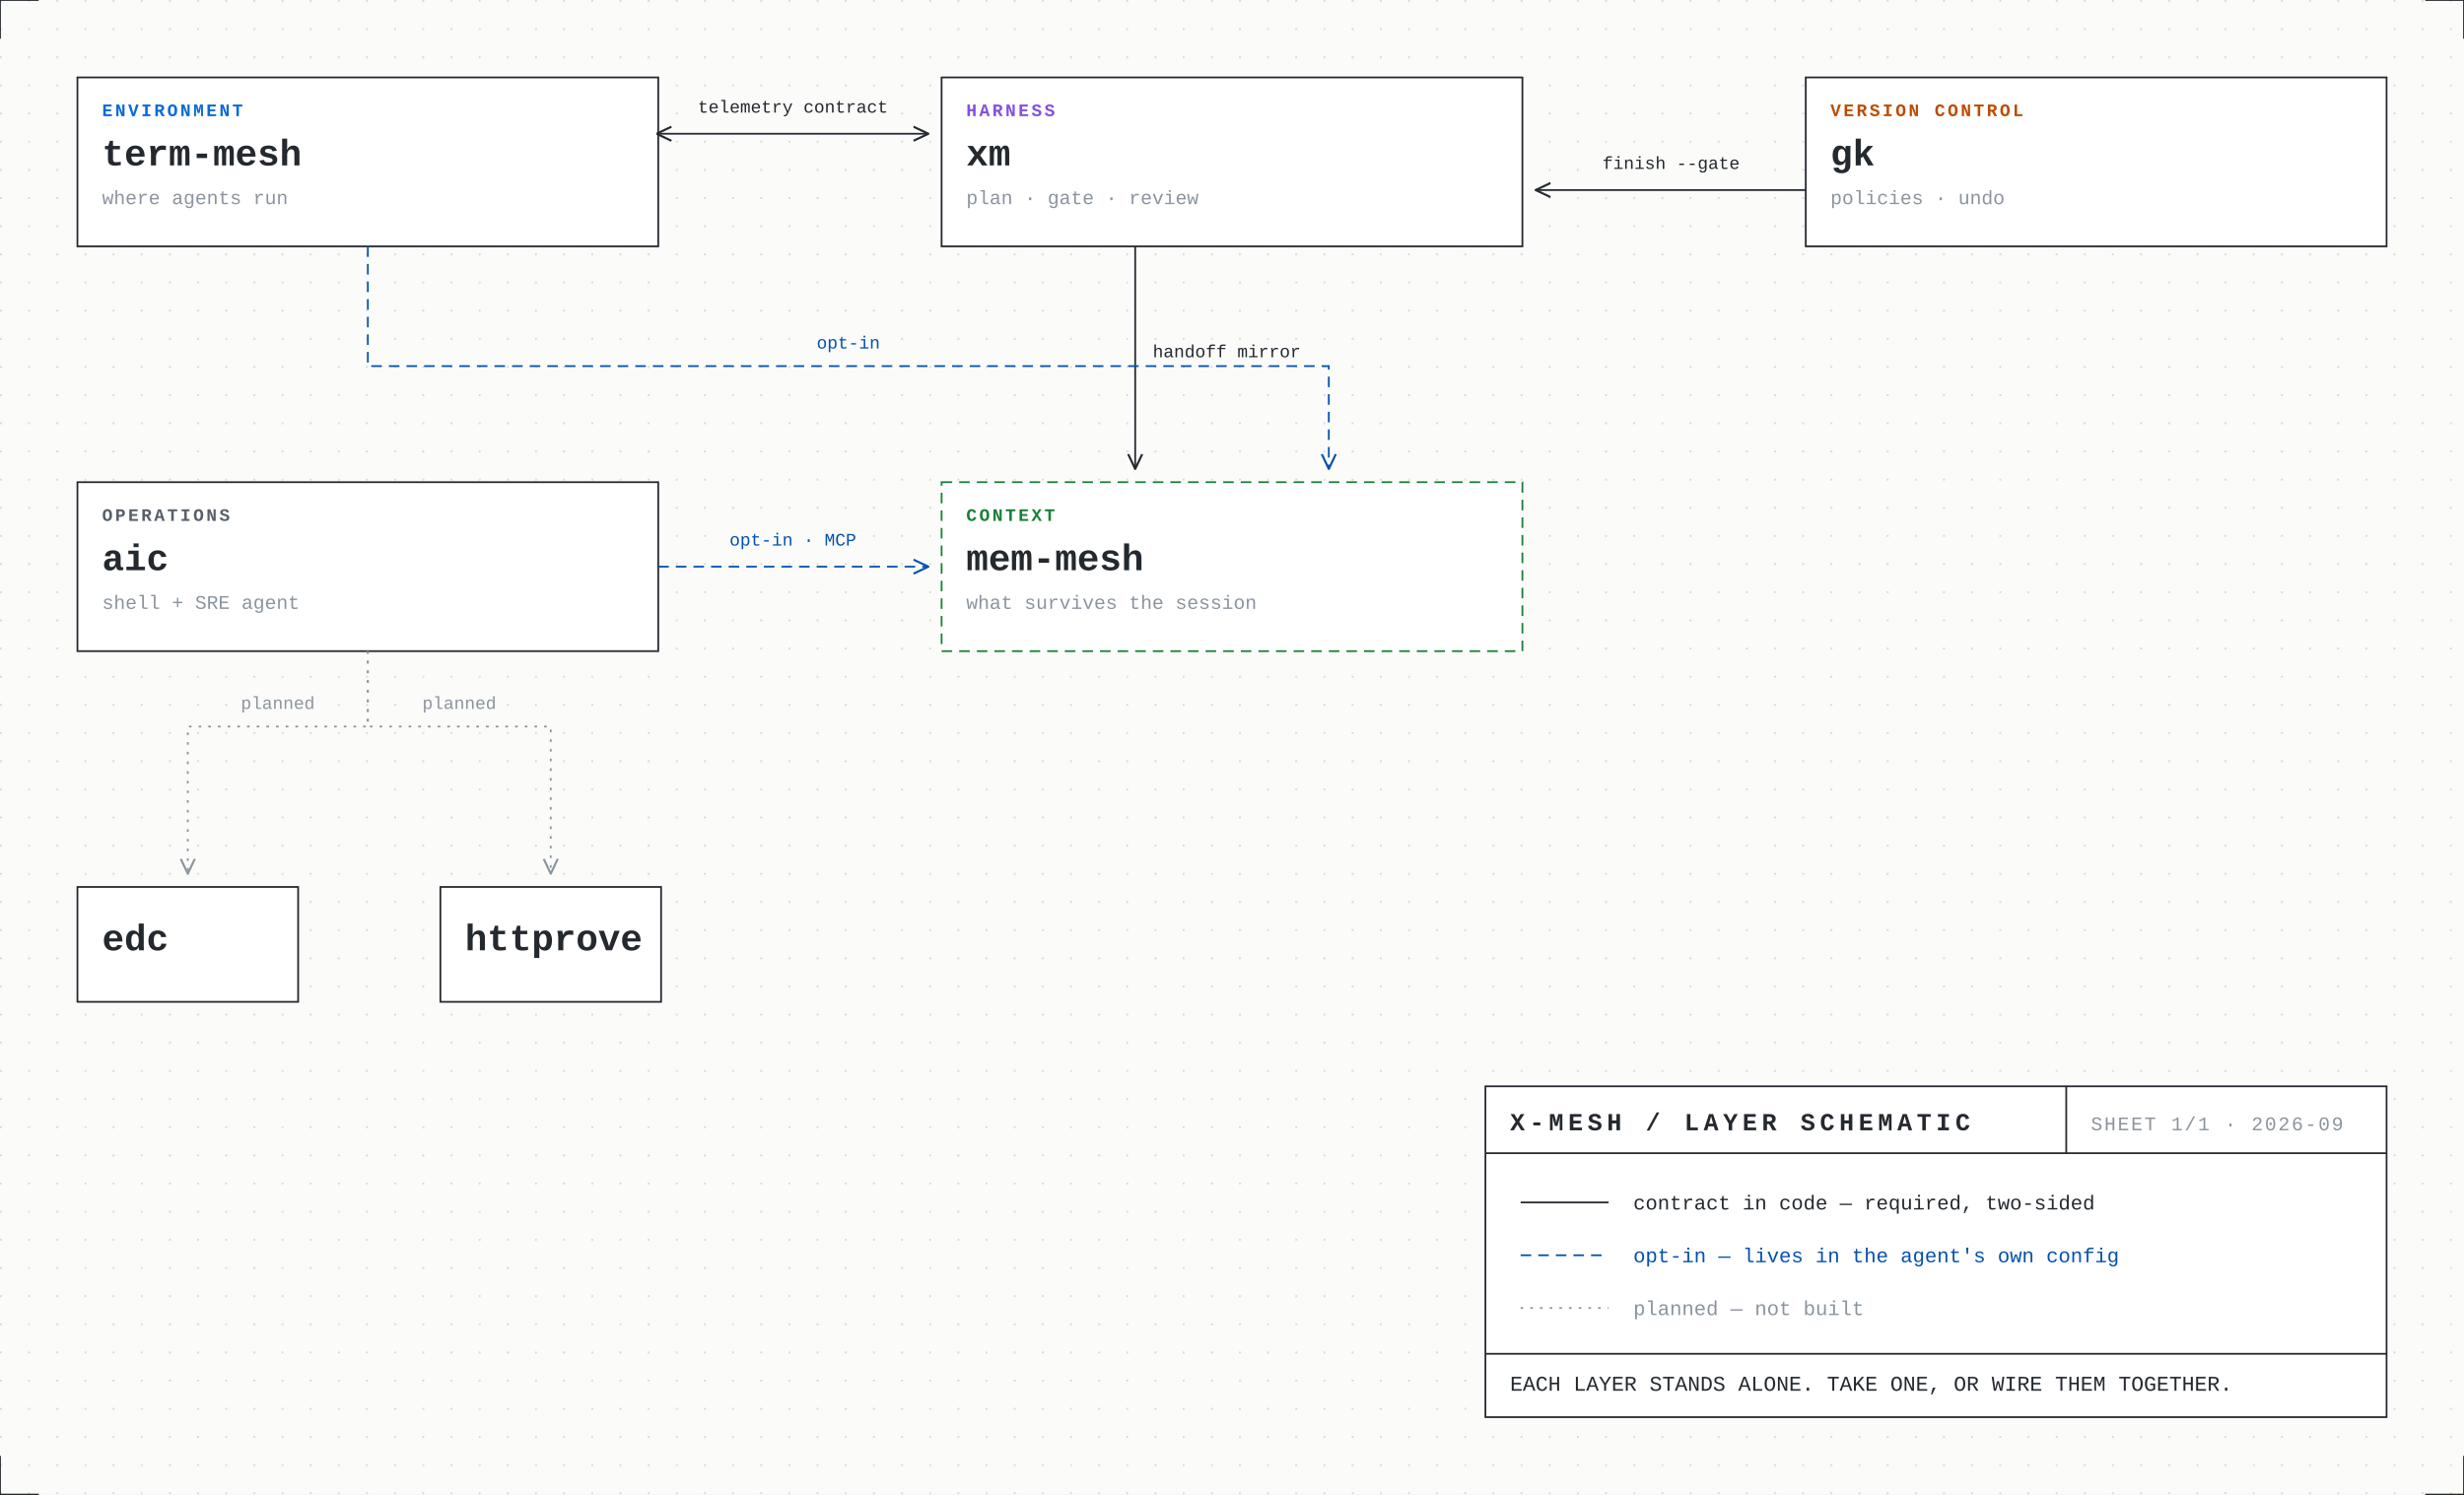
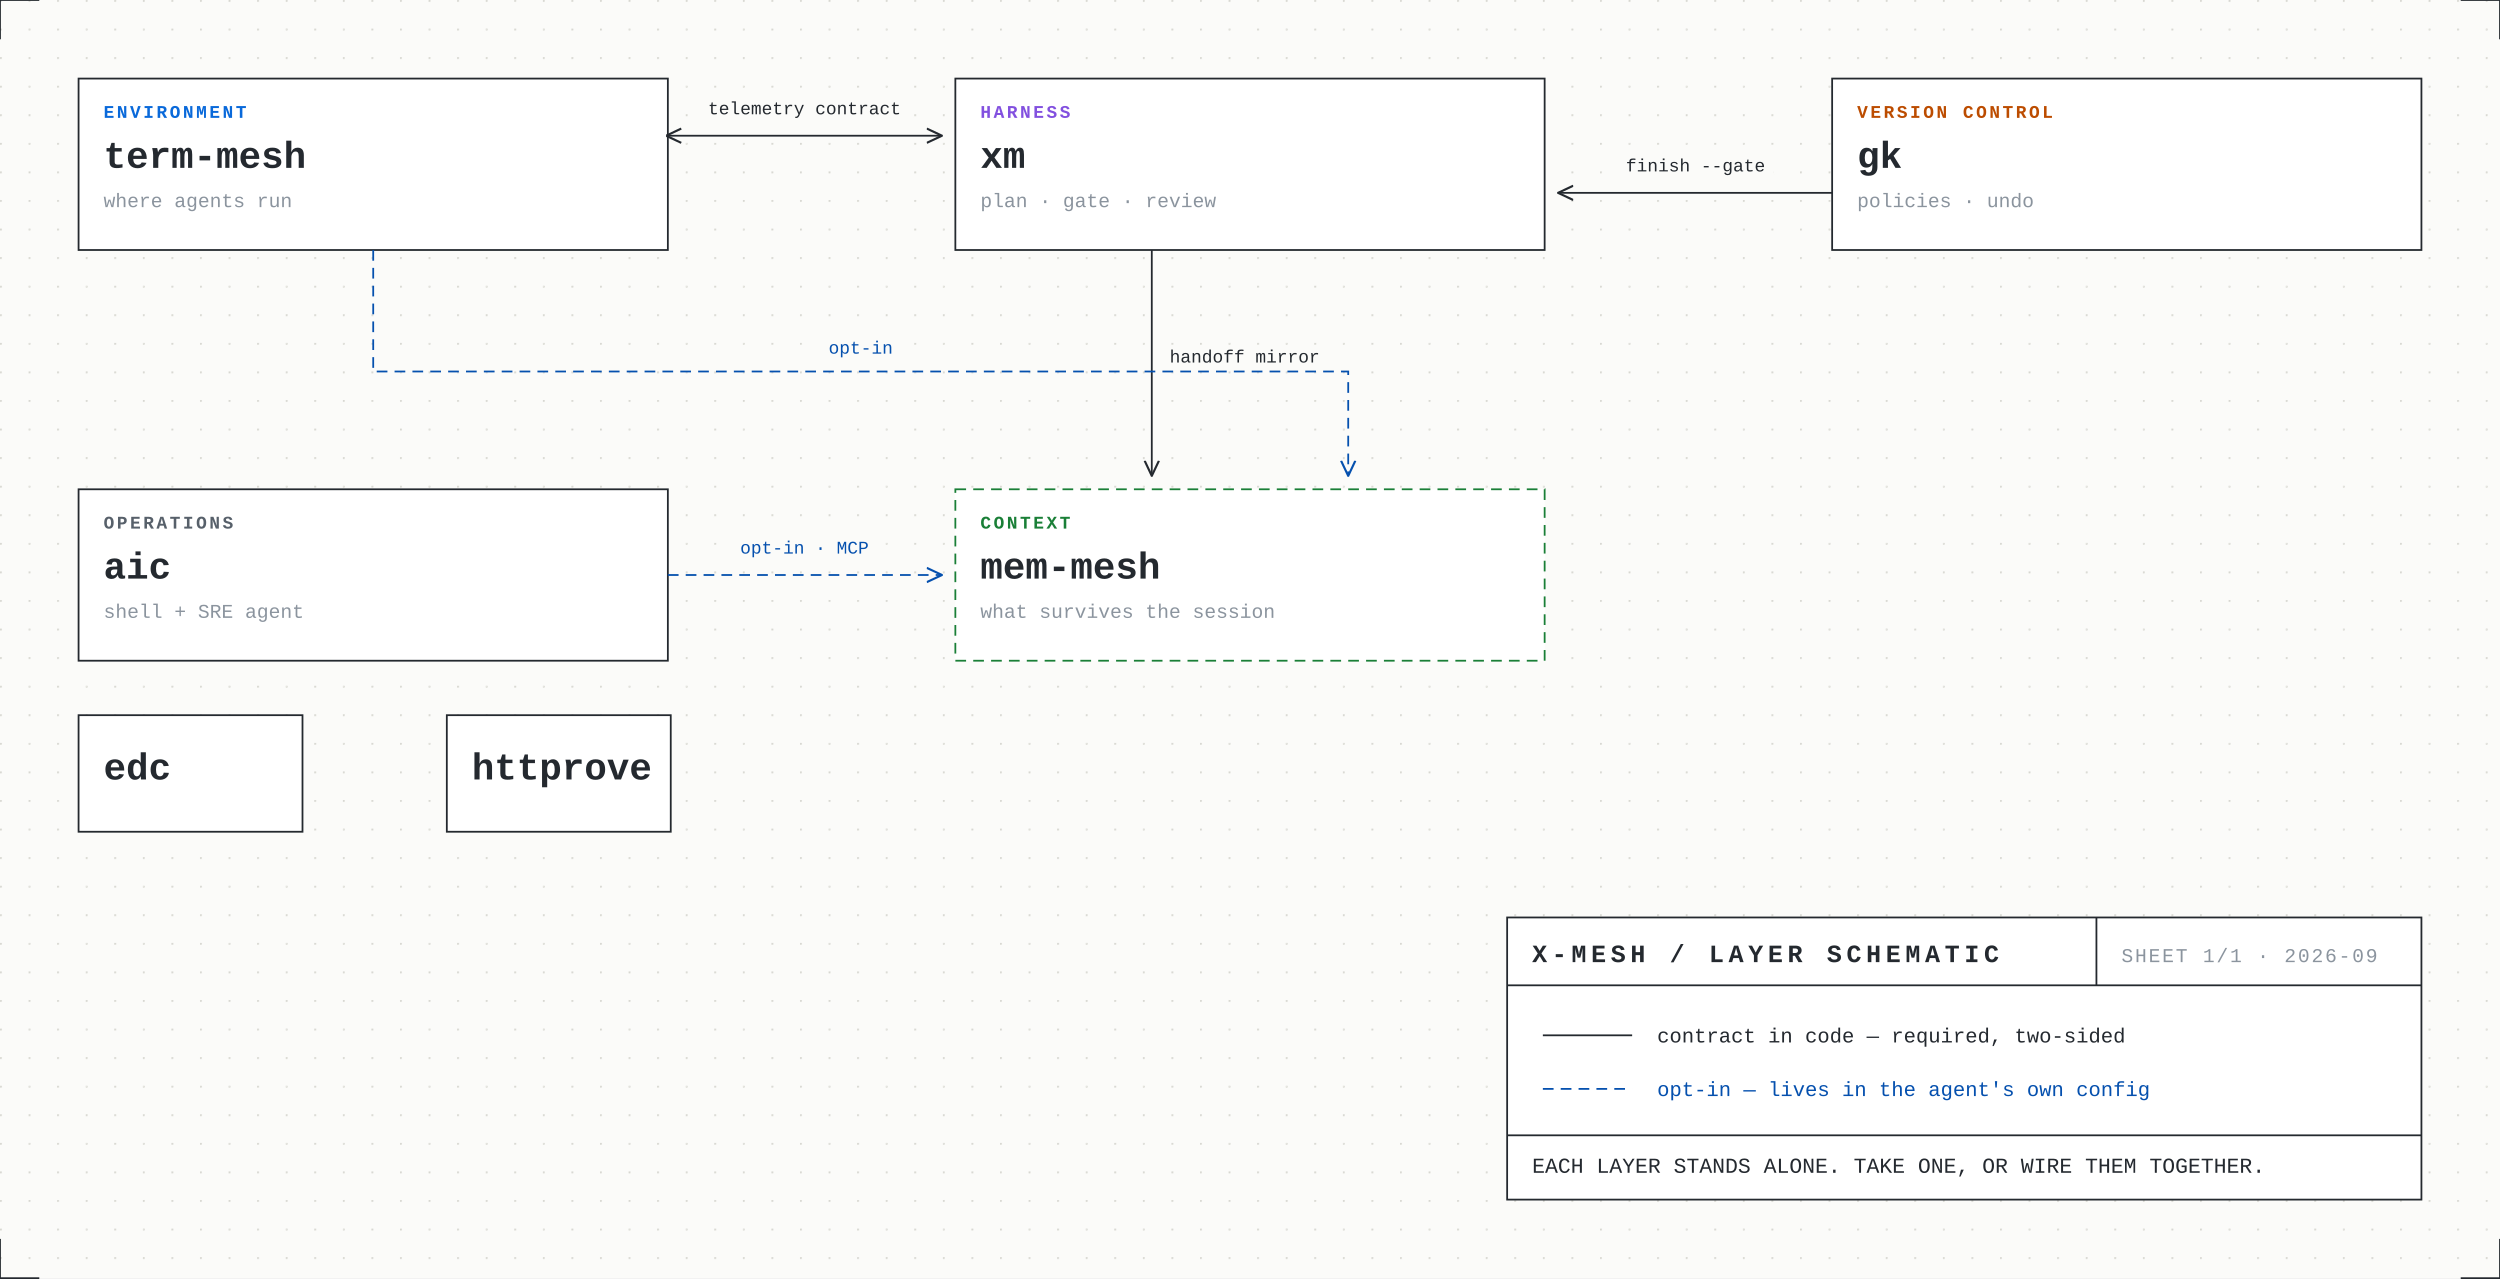
- <svg xmlns="http://www.w3.org/2000/svg" width="1400" height="849.28" viewBox="0 0 1400 849.28" role="img" aria-label="x-mesh — layers — schematic">
+ <svg xmlns="http://www.w3.org/2000/svg" width="1400" height="715.78" viewBox="0 0 1400 715.78" role="img" aria-label="x-mesh — layers — schematic">
  <defs>
    <marker id="ac" markerWidth="9" markerHeight="9" refX="8" refY="4.5" orient="auto">
      <path d="M0,0.5 L8.5,4.5 L0,8.5" fill="none" stroke="#24292f" stroke-width="1.2" />
    </marker>
    <marker id="acs" markerWidth="9" markerHeight="9" refX="1" refY="4.5" orient="auto">
      <path d="M8.5,0.5 L0,4.5 L8.5,8.5" fill="none" stroke="#24292f" stroke-width="1.2" />
    </marker>
    <marker id="ao" markerWidth="9" markerHeight="9" refX="8" refY="4.5" orient="auto">
      <path d="M0,0.5 L8.5,4.5 L0,8.5" fill="none" stroke="#0550ae" stroke-width="1.2" />
    </marker>
    <marker id="aos" markerWidth="9" markerHeight="9" refX="1" refY="4.5" orient="auto">
      <path d="M8.5,0.5 L0,4.5 L8.5,8.5" fill="none" stroke="#0550ae" stroke-width="1.2" />
    </marker>
    <marker id="ap" markerWidth="9" markerHeight="9" refX="8" refY="4.5" orient="auto">
      <path d="M0,0.5 L8.5,4.5 L0,8.5" fill="none" stroke="#8b949e" stroke-width="1.2" />
    </marker>
    <marker id="aps" markerWidth="9" markerHeight="9" refX="1" refY="4.5" orient="auto">
      <path d="M8.5,0.5 L0,4.5 L8.5,8.5" fill="none" stroke="#8b949e" stroke-width="1.2" />
    </marker>
  </defs>
-   <rect x="0" y="0" width="1400" height="849.28" fill="#fbfbf9" />
+   <rect x="0" y="0" width="1400" height="715.78" fill="#fbfbf9" />
  <pattern id="g" width="16" height="16" patternUnits="userSpaceOnUse">
    <circle cx="0.5" cy="0.5" r="0.6" fill="#d8d8d2" />
  </pattern>
-   <rect x="0" y="0" width="1400" height="849.28" fill="url(#g)" />
+   <rect x="0" y="0" width="1400" height="715.78" fill="url(#g)" />
  <path d="M0,22 L0,0 L22,0" fill="none" stroke="#24292f" stroke-width="1" />
  <path d="M1400,22 L1400,0 L1378,0" fill="none" stroke="#24292f" stroke-width="1" />
-   <path d="M0,827.28 L0,849.28 L22,849.28" fill="none" stroke="#24292f" stroke-width="1" />
-   <path d="M1400,827.28 L1400,849.28 L1378,849.28" fill="none" stroke="#24292f" stroke-width="1" />
+   <path d="M0,693.78 L0,715.78 L22,715.78" fill="none" stroke="#24292f" stroke-width="1" />
+   <path d="M1400,693.78 L1400,715.78 L1378,715.78" fill="none" stroke="#24292f" stroke-width="1" />
  <rect x="44" y="44" width="330" height="96" rx="0" fill="#ffffff" stroke="#24292f" stroke-width="1" />
  <text x="58" y="66" fill="#0969da" font-family="ui-monospace,SFMono-Regular,&quot;SF Mono&quot;,Menlo,Consolas,&quot;Liberation Mono&quot;,monospace" font-size="10" font-weight="700" letter-spacing="1.4" xml:space="preserve">ENVIRONMENT</text>
  <text x="58" y="94" fill="#24292f" font-family="ui-monospace,SFMono-Regular,&quot;SF Mono&quot;,Menlo,Consolas,&quot;Liberation Mono&quot;,monospace" font-size="21" font-weight="600" xml:space="preserve">term-mesh</text>
  <text x="58" y="116" fill="#8b949e" font-family="ui-monospace,SFMono-Regular,&quot;SF Mono&quot;,Menlo,Consolas,&quot;Liberation Mono&quot;,monospace" font-size="11" xml:space="preserve">where agents run</text>
  <rect x="535" y="44" width="330" height="96" rx="0" fill="#ffffff" stroke="#24292f" stroke-width="1" />
  <text x="549" y="66" fill="#8250df" font-family="ui-monospace,SFMono-Regular,&quot;SF Mono&quot;,Menlo,Consolas,&quot;Liberation Mono&quot;,monospace" font-size="10" font-weight="700" letter-spacing="1.4" xml:space="preserve">HARNESS</text>
  <text x="549" y="94" fill="#24292f" font-family="ui-monospace,SFMono-Regular,&quot;SF Mono&quot;,Menlo,Consolas,&quot;Liberation Mono&quot;,monospace" font-size="21" font-weight="600" xml:space="preserve">xm</text>
  <text x="549" y="116" fill="#8b949e" font-family="ui-monospace,SFMono-Regular,&quot;SF Mono&quot;,Menlo,Consolas,&quot;Liberation Mono&quot;,monospace" font-size="11" xml:space="preserve">plan · gate · review</text>
  <rect x="1026" y="44" width="330" height="96" rx="0" fill="#ffffff" stroke="#24292f" stroke-width="1" />
  <text x="1040" y="66" fill="#bc4c00" font-family="ui-monospace,SFMono-Regular,&quot;SF Mono&quot;,Menlo,Consolas,&quot;Liberation Mono&quot;,monospace" font-size="10" font-weight="700" letter-spacing="1.4" xml:space="preserve">VERSION CONTROL</text>
  <text x="1040" y="94" fill="#24292f" font-family="ui-monospace,SFMono-Regular,&quot;SF Mono&quot;,Menlo,Consolas,&quot;Liberation Mono&quot;,monospace" font-size="21" font-weight="600" xml:space="preserve">gk</text>
  <text x="1040" y="116" fill="#8b949e" font-family="ui-monospace,SFMono-Regular,&quot;SF Mono&quot;,Menlo,Consolas,&quot;Liberation Mono&quot;,monospace" font-size="11" xml:space="preserve">policies · undo</text>
  <rect x="44" y="274" width="330" height="96" rx="0" fill="#ffffff" stroke="#24292f" stroke-width="1" />
  <text x="58" y="296" fill="#57606a" font-family="ui-monospace,SFMono-Regular,&quot;SF Mono&quot;,Menlo,Consolas,&quot;Liberation Mono&quot;,monospace" font-size="10" font-weight="700" letter-spacing="1.4" xml:space="preserve">OPERATIONS</text>
  <text x="58" y="324" fill="#24292f" font-family="ui-monospace,SFMono-Regular,&quot;SF Mono&quot;,Menlo,Consolas,&quot;Liberation Mono&quot;,monospace" font-size="21" font-weight="600" xml:space="preserve">aic</text>
  <text x="58" y="346" fill="#8b949e" font-family="ui-monospace,SFMono-Regular,&quot;SF Mono&quot;,Menlo,Consolas,&quot;Liberation Mono&quot;,monospace" font-size="11" xml:space="preserve">shell + SRE agent</text>
  <rect x="535" y="274" width="330" height="96" rx="0" fill="#ffffff" stroke="#1a7f37" stroke-width="1" stroke-dasharray="6 4" />
  <text x="549" y="296" fill="#1a7f37" font-family="ui-monospace,SFMono-Regular,&quot;SF Mono&quot;,Menlo,Consolas,&quot;Liberation Mono&quot;,monospace" font-size="10" font-weight="700" letter-spacing="1.4" xml:space="preserve">CONTEXT</text>
  <text x="549" y="324" fill="#24292f" font-family="ui-monospace,SFMono-Regular,&quot;SF Mono&quot;,Menlo,Consolas,&quot;Liberation Mono&quot;,monospace" font-size="21" font-weight="600" xml:space="preserve">mem-mesh</text>
  <text x="549" y="346" fill="#8b949e" font-family="ui-monospace,SFMono-Regular,&quot;SF Mono&quot;,Menlo,Consolas,&quot;Liberation Mono&quot;,monospace" font-size="11" xml:space="preserve">what survives the session</text>
-   <rect x="44" y="504" width="125.4" height="65.28" rx="0" fill="#ffffff" stroke="#24292f" stroke-width="1" />
-   <text x="58" y="540" fill="#24292f" font-family="ui-monospace,SFMono-Regular,&quot;SF Mono&quot;,Menlo,Consolas,&quot;Liberation Mono&quot;,monospace" font-size="21" font-weight="600" xml:space="preserve">edc</text>
-   <rect x="250.22" y="504" width="125.4" height="65.28" rx="0" fill="#ffffff" stroke="#24292f" stroke-width="1" />
-   <text x="264.22" y="540" fill="#24292f" font-family="ui-monospace,SFMono-Regular,&quot;SF Mono&quot;,Menlo,Consolas,&quot;Liberation Mono&quot;,monospace" font-size="21" font-weight="600" xml:space="preserve">httprove</text>
+   <rect x="44" y="400.5" width="125.4" height="65.28" rx="0" fill="#ffffff" stroke="#24292f" stroke-width="1" />
+   <text x="58" y="436.5" fill="#24292f" font-family="ui-monospace,SFMono-Regular,&quot;SF Mono&quot;,Menlo,Consolas,&quot;Liberation Mono&quot;,monospace" font-size="21" font-weight="600" xml:space="preserve">edc</text>
+   <rect x="250.22" y="400.5" width="125.4" height="65.28" rx="0" fill="#ffffff" stroke="#24292f" stroke-width="1" />
+   <text x="264.22" y="436.5" fill="#24292f" font-family="ui-monospace,SFMono-Regular,&quot;SF Mono&quot;,Menlo,Consolas,&quot;Liberation Mono&quot;,monospace" font-size="21" font-weight="600" xml:space="preserve">httprove</text>
  <path d="M374,76 L527,76" fill="none" stroke="#24292f" stroke-width="1" marker-end="url(#ac)" marker-start="url(#acs)" />
  <rect x="392.3" y="54" width="116.4" height="14" fill="#fbfbf9" />
  <text x="450.5" y="64" fill="#24292f" font-family="ui-monospace,SFMono-Regular,&quot;SF Mono&quot;,Menlo,Consolas,&quot;Liberation Mono&quot;,monospace" font-size="10" text-anchor="middle" xml:space="preserve">telemetry contract</text>
  <path d="M1026,108 L873,108" fill="none" stroke="#24292f" stroke-width="1" marker-end="url(#ac)" />
  <rect x="905.8" y="86" width="87.4" height="14" fill="#fbfbf9" />
  <text x="949.5" y="96" fill="#24292f" font-family="ui-monospace,SFMono-Regular,&quot;SF Mono&quot;,Menlo,Consolas,&quot;Liberation Mono&quot;,monospace" font-size="10" text-anchor="middle" xml:space="preserve">finish --gate</text>
  <path d="M645,140 L645,266" fill="none" stroke="#24292f" stroke-width="1" marker-end="url(#ac)" />
  <text x="655" y="203" fill="#24292f" font-family="ui-monospace,SFMono-Regular,&quot;SF Mono&quot;,Menlo,Consolas,&quot;Liberation Mono&quot;,monospace" font-size="10" text-anchor="start" xml:space="preserve">handoff mirror</text>
  <path d="M209,140 L209,208.04 L755,208.04 L755,266" fill="none" stroke="#0550ae" stroke-width="1" stroke-dasharray="6 4" marker-end="url(#ao)" />
  <rect x="458.6" y="188.04" width="46.8" height="14" fill="#fbfbf9" />
  <text x="482" y="198.04" fill="#0550ae" font-family="ui-monospace,SFMono-Regular,&quot;SF Mono&quot;,Menlo,Consolas,&quot;Liberation Mono&quot;,monospace" font-size="10" text-anchor="middle" xml:space="preserve">opt-in</text>
  <path d="M374,322 L527,322" fill="none" stroke="#0550ae" stroke-width="1" stroke-dasharray="6 4" marker-end="url(#ao)" />
  <rect x="409.7" y="300" width="81.6" height="14" fill="#fbfbf9" />
  <text x="450.5" y="310" fill="#0550ae" font-family="ui-monospace,SFMono-Regular,&quot;SF Mono&quot;,Menlo,Consolas,&quot;Liberation Mono&quot;,monospace" font-size="10" text-anchor="middle" xml:space="preserve">opt-in · MCP</text>
-   <path d="M209,370 L209,412.84 L106.7,412.84 L106.7,496" fill="none" stroke="#8b949e" stroke-width="1" stroke-dasharray="1.5 4" marker-end="url(#ap)" />
-   <rect x="131.55" y="392.84" width="52.6" height="14" fill="#fbfbf9" />
-   <text x="157.85" y="402.84" fill="#8b949e" font-family="ui-monospace,SFMono-Regular,&quot;SF Mono&quot;,Menlo,Consolas,&quot;Liberation Mono&quot;,monospace" font-size="10" text-anchor="middle" xml:space="preserve">planned</text>
-   <path d="M209,370 L209,412.84 L312.92,412.84 L312.92,496" fill="none" stroke="#8b949e" stroke-width="1" stroke-dasharray="1.5 4" marker-end="url(#ap)" />
-   <rect x="234.66" y="392.84" width="52.6" height="14" fill="#fbfbf9" />
-   <text x="260.96" y="402.84" fill="#8b949e" font-family="ui-monospace,SFMono-Regular,&quot;SF Mono&quot;,Menlo,Consolas,&quot;Liberation Mono&quot;,monospace" font-size="10" text-anchor="middle" xml:space="preserve">planned</text>
-   <g transform="translate(844,617.28)">
-     <rect x="0" y="0" width="512" height="188" fill="#ffffff" stroke="#24292f" stroke-width="1" />
+   <g transform="translate(844,513.78)">
+     <rect x="0" y="0" width="512" height="158" fill="#ffffff" stroke="#24292f" stroke-width="1" />
    <line x1="0" y1="38" x2="512" y2="38" stroke="#24292f" stroke-width="1" />
    <line x1="330" y1="0" x2="330" y2="38" stroke="#24292f" stroke-width="1" />
    <text x="14" y="25" fill="#24292f" font-family="ui-monospace,SFMono-Regular,&quot;SF Mono&quot;,Menlo,Consolas,&quot;Liberation Mono&quot;,monospace" font-size="14" font-weight="600" letter-spacing="2.6" xml:space="preserve">X-MESH / LAYER SCHEMATIC</text>
    <text x="344" y="25" fill="#8b949e" font-family="ui-monospace,SFMono-Regular,&quot;SF Mono&quot;,Menlo,Consolas,&quot;Liberation Mono&quot;,monospace" font-size="11" letter-spacing="1" xml:space="preserve">SHEET 1/1 · 2026-09</text>
    <line x1="20" y1="66" x2="70" y2="66" stroke="#24292f" stroke-width="1" />
    <text x="84" y="70" fill="#24292f" font-family="ui-monospace,SFMono-Regular,&quot;SF Mono&quot;,Menlo,Consolas,&quot;Liberation Mono&quot;,monospace" font-size="11.5" xml:space="preserve">contract in code — required, two-sided</text>
    <line x1="20" y1="96" x2="70" y2="96" stroke="#0550ae" stroke-width="1" stroke-dasharray="6 4" />
    <text x="84" y="100" fill="#0550ae" font-family="ui-monospace,SFMono-Regular,&quot;SF Mono&quot;,Menlo,Consolas,&quot;Liberation Mono&quot;,monospace" font-size="11.5" xml:space="preserve">opt-in — lives in the agent's own config</text>
-     <line x1="20" y1="126" x2="70" y2="126" stroke="#8b949e" stroke-width="1" stroke-dasharray="1.5 4" />
-     <text x="84" y="130" fill="#8b949e" font-family="ui-monospace,SFMono-Regular,&quot;SF Mono&quot;,Menlo,Consolas,&quot;Liberation Mono&quot;,monospace" font-size="11.5" xml:space="preserve">planned — not built</text>
-     <line x1="0" y1="152" x2="512" y2="152" stroke="#24292f" stroke-width="1" />
-     <text x="14" y="173" fill="#24292f" font-family="ui-monospace,SFMono-Regular,&quot;SF Mono&quot;,Menlo,Consolas,&quot;Liberation Mono&quot;,monospace" font-size="12" xml:space="preserve">EACH LAYER STANDS ALONE. TAKE ONE, OR WIRE THEM TOGETHER.</text>
+     <line x1="0" y1="122" x2="512" y2="122" stroke="#24292f" stroke-width="1" />
+     <text x="14" y="143" fill="#24292f" font-family="ui-monospace,SFMono-Regular,&quot;SF Mono&quot;,Menlo,Consolas,&quot;Liberation Mono&quot;,monospace" font-size="12" xml:space="preserve">EACH LAYER STANDS ALONE. TAKE ONE, OR WIRE THEM TOGETHER.</text>
  </g>
</svg>
